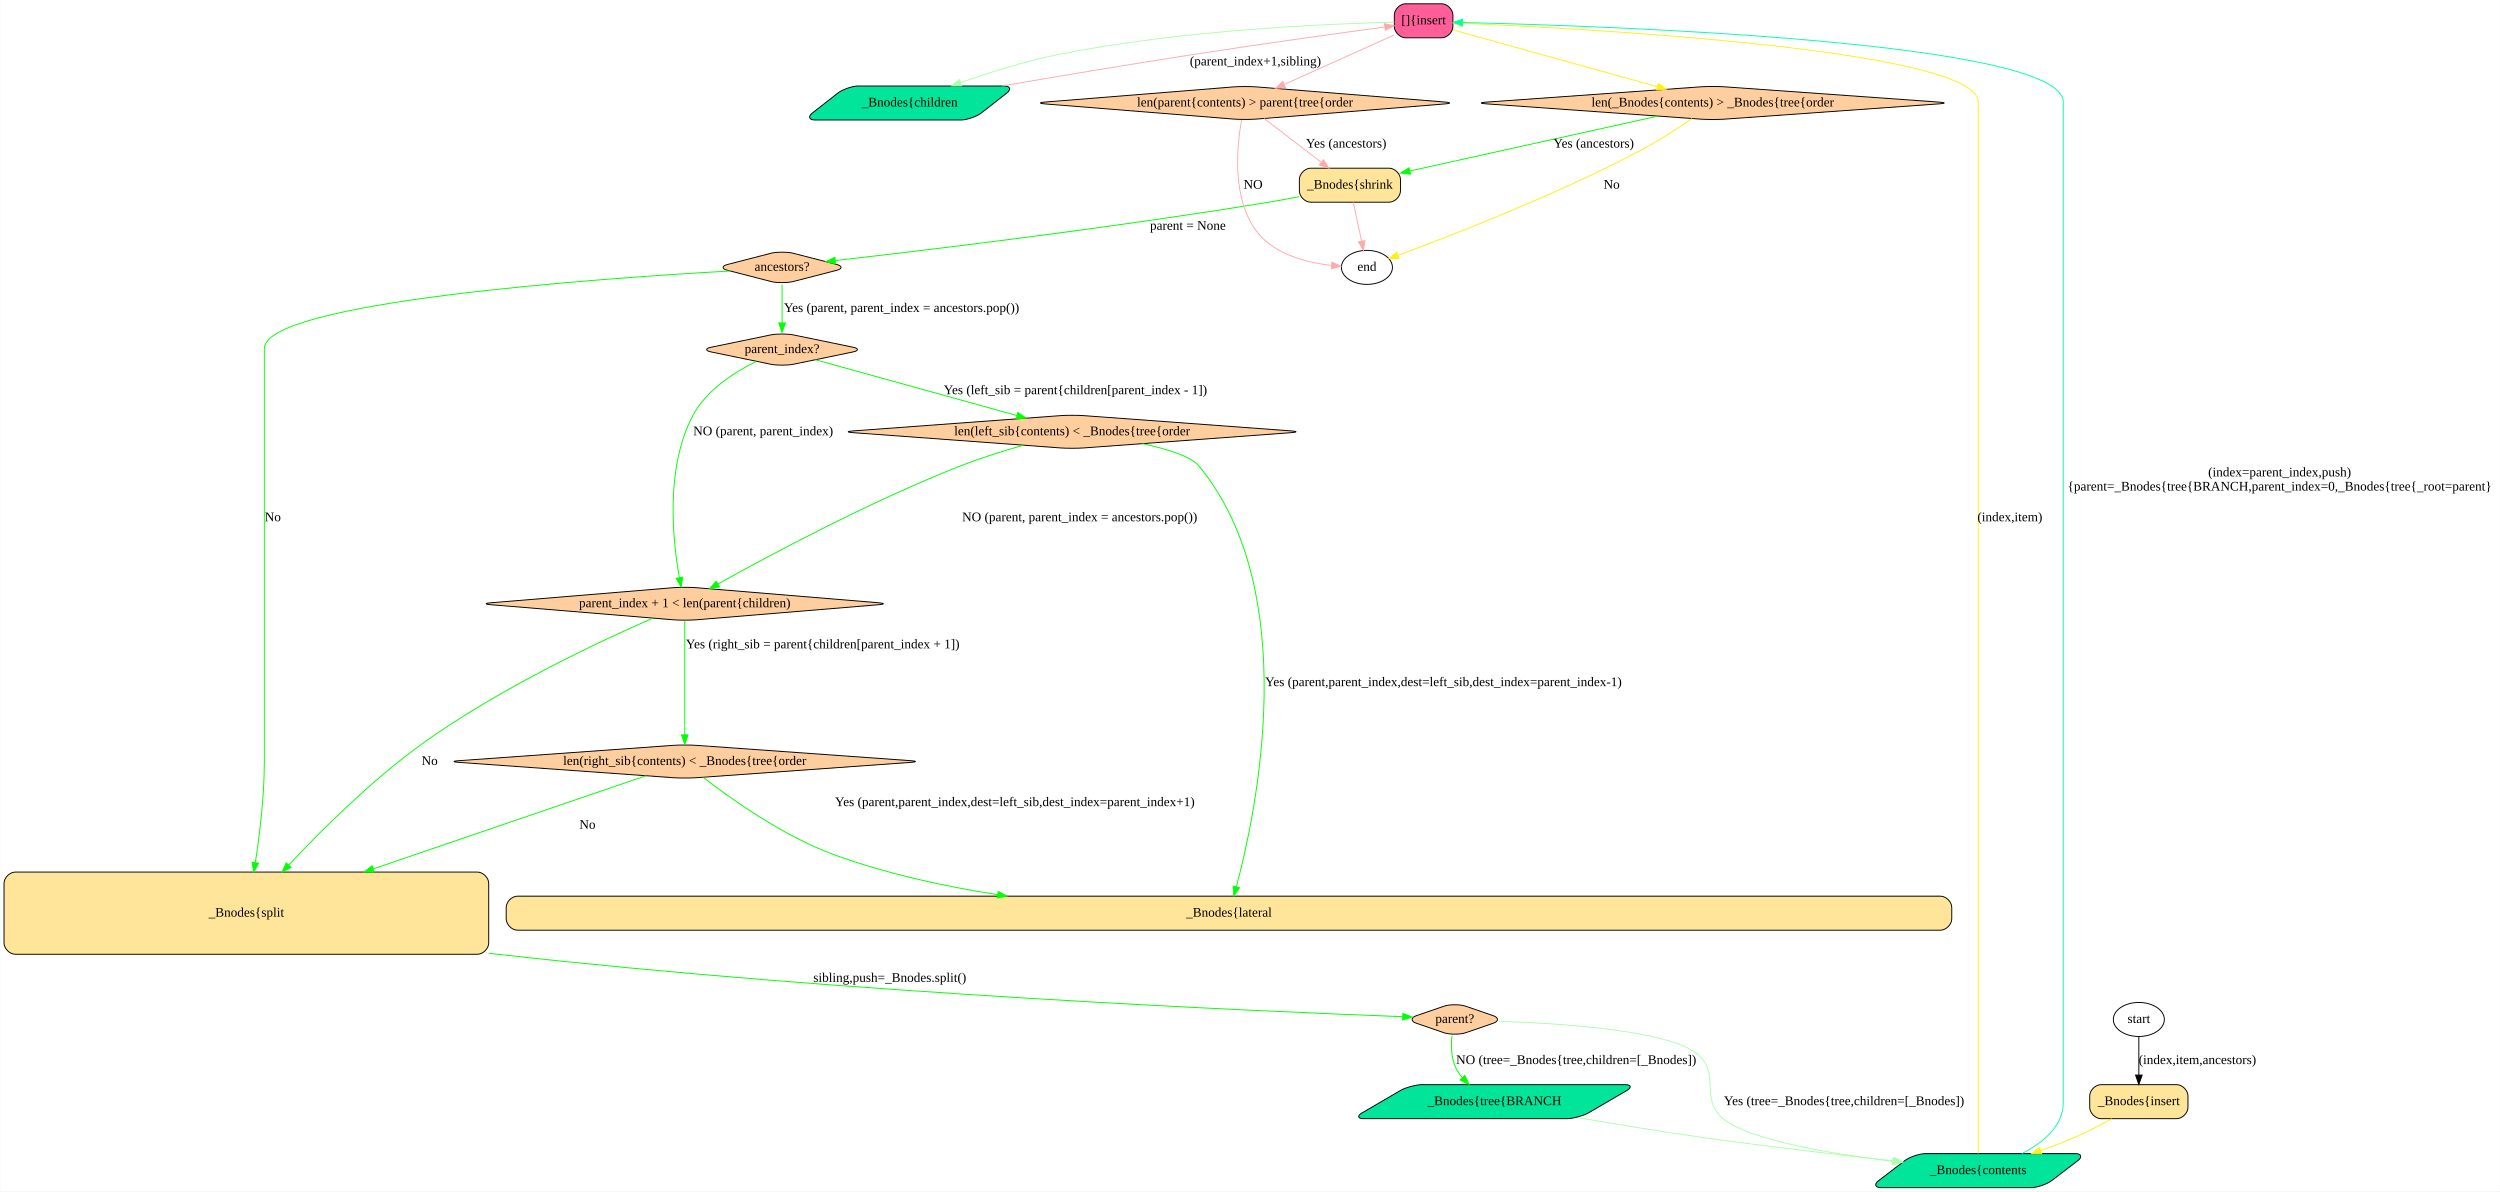
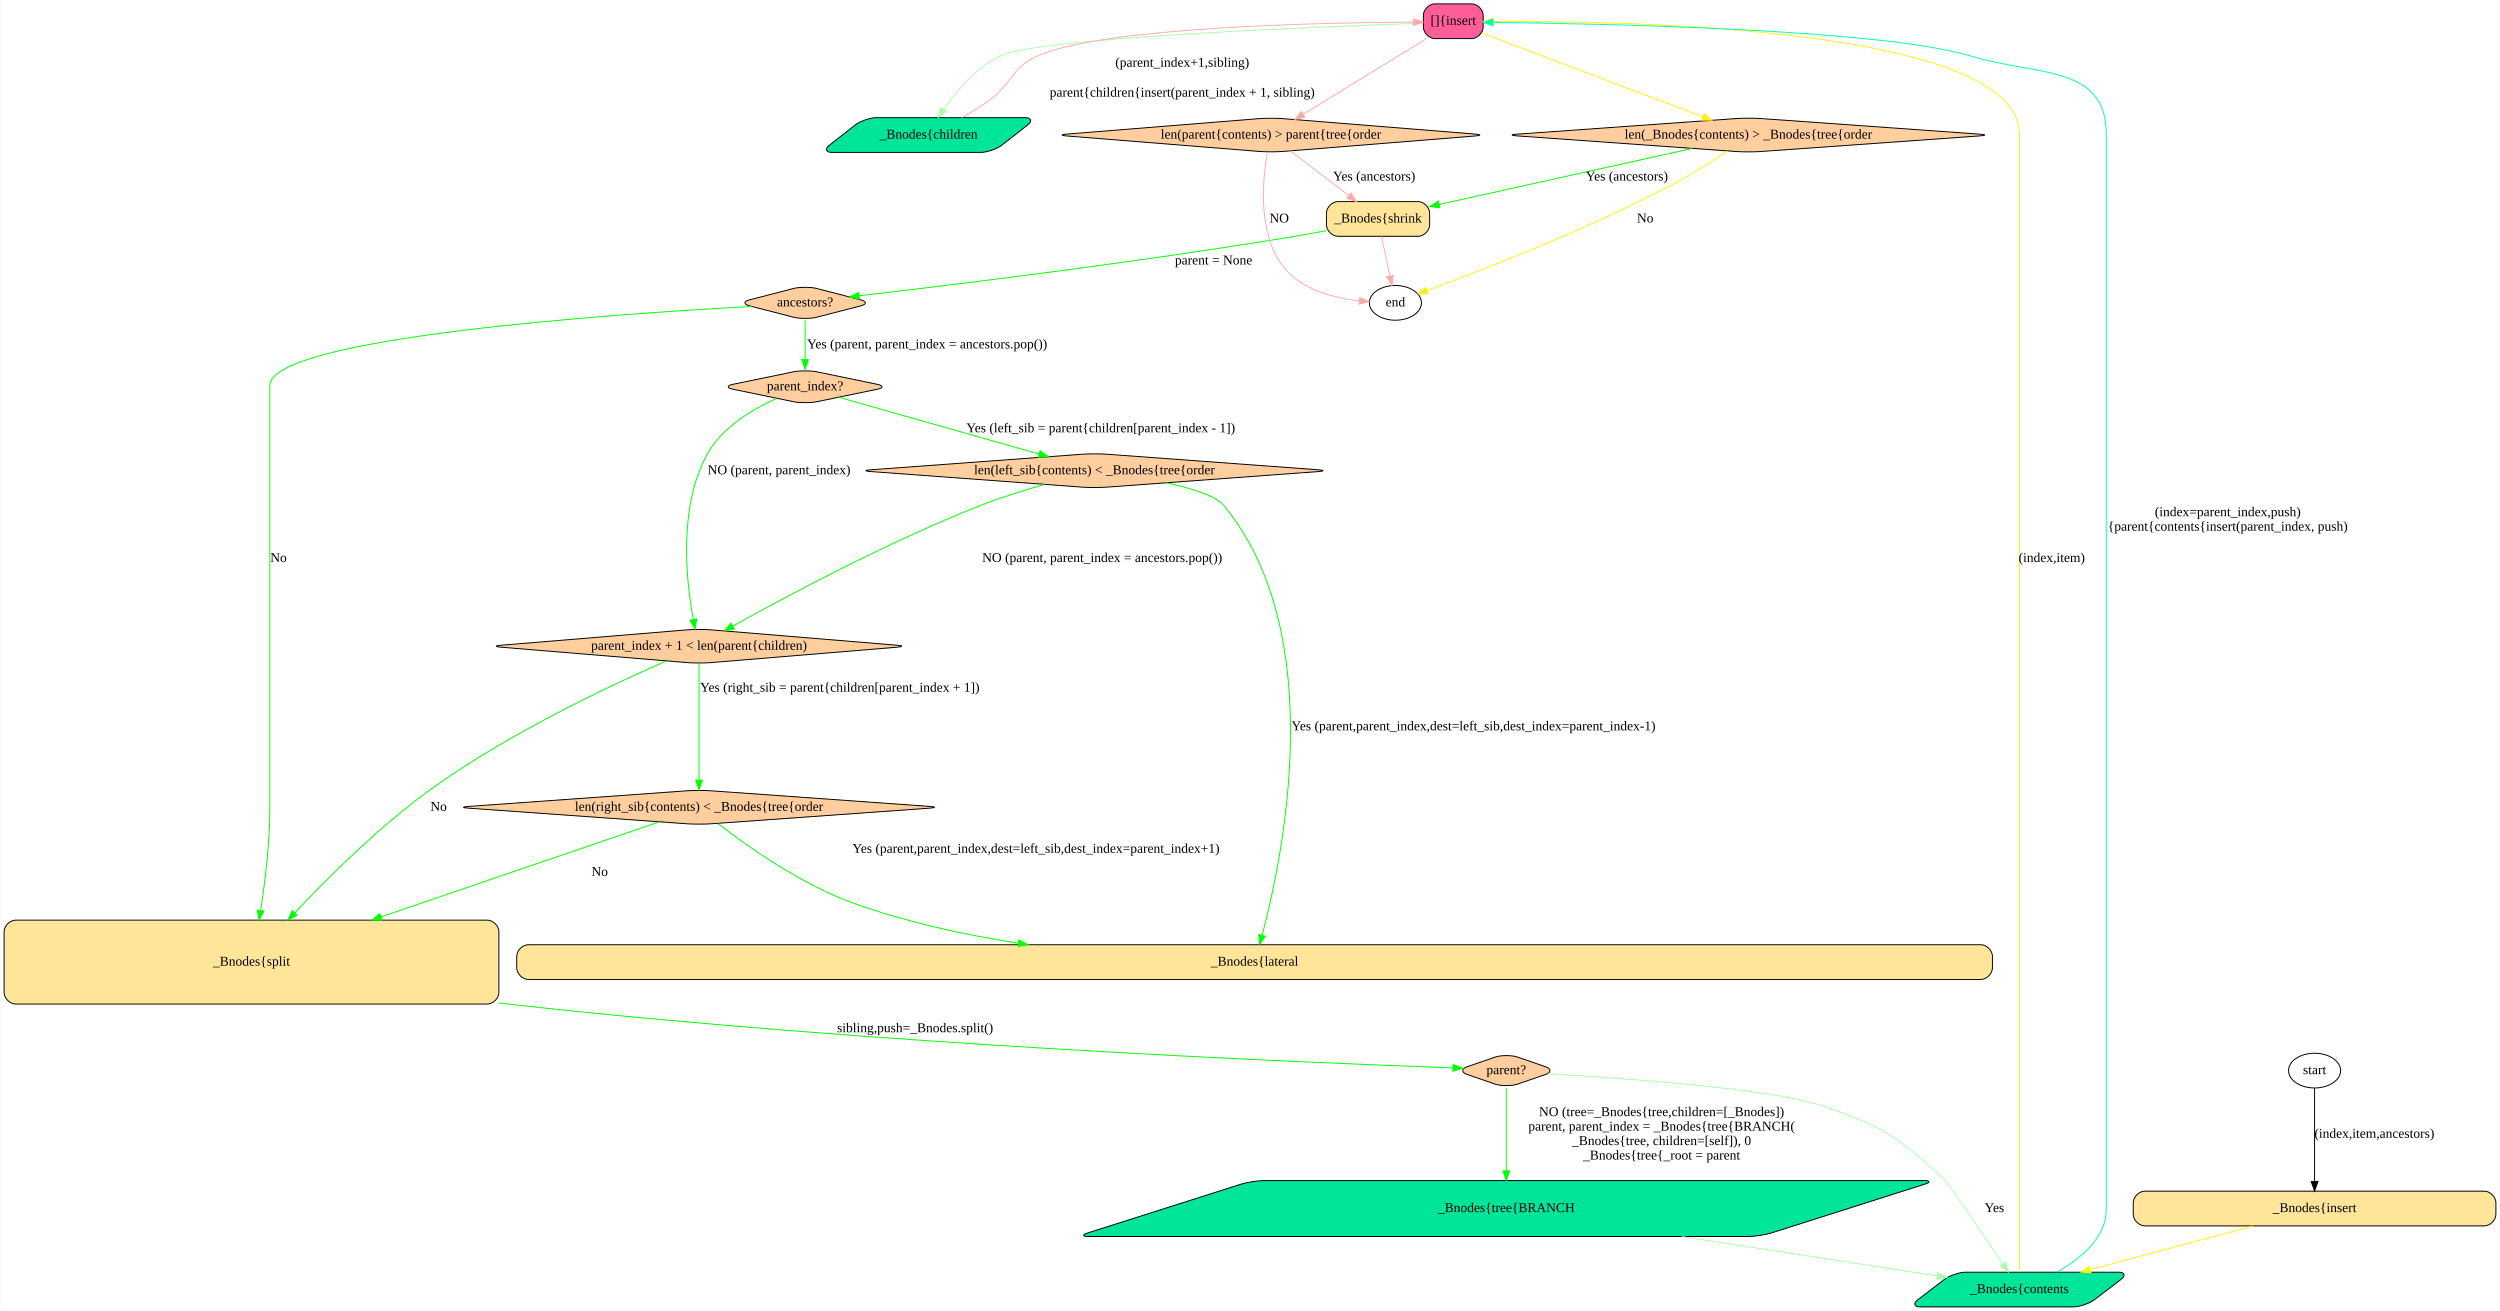
- <svg xmlns="http://www.w3.org/2000/svg" width="2646pt" height="1261pt" viewBox="0.00 0.00 2645.50 1261.00">
-   <g id="graph0" class="graph" transform="scale(1 1) rotate(0) translate(4 1257)">
-     <polygon fill="white" stroke="none" points="-4,4 -4,-1257 2641.5,-1257 2641.5,4 -4,4" />
+ <svg xmlns="http://www.w3.org/2000/svg" width="2592pt" height="1359pt" viewBox="0.00 0.00 2591.50 1359.00">
+   <g id="graph0" class="graph" transform="scale(1 1) rotate(0) translate(4 1355)">
+     <polygon fill="white" stroke="none" points="-4,4 -4,-1355 2587.5,-1355 2587.5,4 -4,4" />
    <g id="node1" class="node">
-       <path fill="#ff5e99" stroke="black" d="M1521.5,-1253C1521.5,-1253 1483.5,-1253 1483.5,-1253 1477.5,-1253 1471.5,-1247 1471.5,-1241 1471.5,-1241 1471.5,-1229 1471.5,-1229 1471.5,-1223 1477.5,-1217 1483.5,-1217 1483.5,-1217 1521.5,-1217 1521.5,-1217 1527.5,-1217 1533.5,-1223 1533.5,-1229 1533.5,-1229 1533.5,-1241 1533.5,-1241 1533.5,-1247 1527.5,-1253 1521.5,-1253" />
-       <text text-anchor="middle" x="1502.5" y="-1231.3" font-family="Times New Roman,serif" font-size="14.00">[]{insert</text>
+       <path fill="#ff5e99" stroke="black" d="M1521.5,-1351C1521.5,-1351 1483.5,-1351 1483.5,-1351 1477.5,-1351 1471.5,-1345 1471.5,-1339 1471.5,-1339 1471.5,-1327 1471.5,-1327 1471.5,-1321 1477.5,-1315 1483.5,-1315 1483.5,-1315 1521.5,-1315 1521.5,-1315 1527.5,-1315 1533.5,-1321 1533.5,-1327 1533.5,-1327 1533.5,-1339 1533.5,-1339 1533.5,-1345 1527.5,-1351 1521.5,-1351" />
+       <text text-anchor="middle" x="1502.5" y="-1329.3" font-family="Times New Roman,serif" font-size="14.00">[]{insert</text>
    </g>
    <g id="node4" class="node">
-       <path fill="#00e599" stroke="black" d="M1058.89,-1166C1058.89,-1166 904.1,-1166 904.1,-1166 898.1,-1166 887.376,-1162.3 882.651,-1158.6 882.651,-1158.6 855.556,-1137.4 855.556,-1137.4 850.831,-1133.7 852.106,-1130 858.106,-1130 858.106,-1130 1012.9,-1130 1012.9,-1130 1018.9,-1130 1029.62,-1133.7 1034.35,-1137.4 1034.35,-1137.4 1061.44,-1158.6 1061.44,-1158.6 1066.17,-1162.3 1064.89,-1166 1058.89,-1166" />
-       <text text-anchor="middle" x="958.5" y="-1144.3" font-family="Times New Roman,serif" font-size="14.00">_Bnodes{children</text>
+       <path fill="#00e599" stroke="black" d="M1058.89,-1233C1058.89,-1233 904.1,-1233 904.1,-1233 898.1,-1233 887.376,-1229.3 882.651,-1225.6 882.651,-1225.6 855.556,-1204.4 855.556,-1204.4 850.831,-1200.7 852.106,-1197 858.106,-1197 858.106,-1197 1012.9,-1197 1012.9,-1197 1018.9,-1197 1029.62,-1200.7 1034.35,-1204.4 1034.35,-1204.4 1061.44,-1225.6 1061.44,-1225.6 1066.17,-1229.3 1064.89,-1233 1058.89,-1233" />
+       <text text-anchor="middle" x="958.5" y="-1211.3" font-family="Times New Roman,serif" font-size="14.00">_Bnodes{children</text>
    </g>
    <g id="edge23" class="edge">
-       <path fill="none" stroke="#aaffaa" d="M1471.49,-1233.51C1405.26,-1231.96 1245.41,-1225.55 1114.5,-1199 1079.94,-1191.99 1042.27,-1180.04 1012.6,-1169.59" />
-       <polygon fill="#aaffaa" stroke="#aaffaa" points="1013.46,-1166.17 1002.86,-1166.1 1011.1,-1172.77 1013.46,-1166.17" />
+       <path fill="none" stroke="#aaffaa" d="M1471.19,-1331C1372.44,-1327.68 1071.78,-1316.09 1032.5,-1297 1007.65,-1284.92 987.21,-1260.53 974.154,-1241.66" />
+       <polygon fill="#aaffaa" stroke="#aaffaa" points="976.967,-1239.57 968.518,-1233.17 971.137,-1243.44 976.967,-1239.57" />
    </g>
    <g id="node9" class="node">
-       <path fill="#ffce9f" stroke="black" d="M1796.53,-1165.15C1796.53,-1165.15 1567.93,-1148.85 1567.93,-1148.85 1561.95,-1148.43 1561.95,-1147.57 1567.93,-1147.15 1567.93,-1147.15 1796.53,-1130.85 1796.53,-1130.85 1802.52,-1130.43 1814.48,-1130.43 1820.47,-1130.85 1820.47,-1130.85 2049.07,-1147.15 2049.07,-1147.15 2055.05,-1147.57 2055.05,-1148.43 2049.07,-1148.85 2049.07,-1148.85 1820.47,-1165.15 1820.47,-1165.15 1814.48,-1165.57 1802.52,-1165.57 1796.53,-1165.15" />
-       <text text-anchor="middle" x="1808.5" y="-1144.3" font-family="Times New Roman,serif" font-size="14.00">len(_Bnodes{contents) &gt; _Bnodes{tree{order</text>
+       <path fill="#ffce9f" stroke="black" d="M1796.53,-1232.15C1796.53,-1232.15 1567.93,-1215.85 1567.93,-1215.85 1561.95,-1215.43 1561.95,-1214.57 1567.93,-1214.15 1567.93,-1214.15 1796.53,-1197.85 1796.53,-1197.85 1802.52,-1197.43 1814.48,-1197.43 1820.47,-1197.85 1820.47,-1197.85 2049.07,-1214.15 2049.07,-1214.15 2055.05,-1214.57 2055.05,-1215.43 2049.07,-1215.85 2049.07,-1215.85 1820.47,-1232.15 1820.47,-1232.15 1814.48,-1232.57 1802.52,-1232.57 1796.53,-1232.15" />
+       <text text-anchor="middle" x="1808.5" y="-1211.3" font-family="Times New Roman,serif" font-size="14.00">len(_Bnodes{contents) &gt; _Bnodes{tree{order</text>
    </g>
    <g id="edge4" class="edge">
-       <path fill="none" stroke="#fff00f" d="M1533.52,-1225.38C1584.08,-1211.34 1685.04,-1183.29 1749.55,-1165.37" />
-       <polygon fill="#fff00f" stroke="#fff00f" points="1750.88,-1168.64 1759.58,-1162.59 1749.01,-1161.89 1750.88,-1168.64" />
+       <path fill="none" stroke="#fff00f" d="M1533.52,-1320.24C1587.29,-1299.86 1698.07,-1257.86 1761.38,-1233.86" />
+       <polygon fill="#fff00f" stroke="#fff00f" points="1762.63,-1237.13 1770.74,-1230.31 1760.15,-1230.58 1762.63,-1237.13" />
    </g>
    <g id="node16" class="node">
-       <path fill="#ffce9f" stroke="black" d="M1301.54,-1165.04C1301.54,-1165.04 1101.41,-1148.96 1101.41,-1148.96 1095.43,-1148.48 1095.43,-1147.52 1101.41,-1147.04 1101.41,-1147.04 1301.54,-1130.96 1301.54,-1130.96 1307.52,-1130.48 1319.48,-1130.48 1325.46,-1130.96 1325.46,-1130.96 1525.59,-1147.04 1525.59,-1147.04 1531.57,-1147.52 1531.57,-1148.48 1525.59,-1148.96 1525.59,-1148.96 1325.46,-1165.04 1325.46,-1165.04 1319.48,-1165.52 1307.52,-1165.52 1301.54,-1165.04" />
-       <text text-anchor="middle" x="1313.5" y="-1144.3" font-family="Times New Roman,serif" font-size="14.00">len(parent{contents) &gt; parent{tree{order</text>
+       <path fill="#ffce9f" stroke="black" d="M1301.54,-1232.04C1301.54,-1232.04 1101.41,-1215.96 1101.41,-1215.96 1095.43,-1215.48 1095.43,-1214.52 1101.41,-1214.04 1101.41,-1214.04 1301.54,-1197.96 1301.54,-1197.96 1307.52,-1197.48 1319.48,-1197.48 1325.46,-1197.96 1325.46,-1197.96 1525.59,-1214.04 1525.59,-1214.04 1531.57,-1214.52 1531.57,-1215.48 1525.59,-1215.96 1525.59,-1215.96 1325.46,-1232.04 1325.46,-1232.04 1319.48,-1232.52 1307.52,-1232.52 1301.54,-1232.04" />
+       <text text-anchor="middle" x="1313.5" y="-1211.3" font-family="Times New Roman,serif" font-size="14.00">len(parent{contents) &gt; parent{tree{order</text>
    </g>
    <g id="edge25" class="edge">
-       <path fill="none" stroke="#ffaaaa" d="M1471.29,-1219.96C1439.57,-1205.7 1390.24,-1183.51 1355.19,-1167.75" />
-       <polygon fill="#ffaaaa" stroke="#ffaaaa" points="1356.26,-1164.39 1345.71,-1163.48 1353.39,-1170.78 1356.26,-1164.39" />
+       <path fill="none" stroke="#ffaaaa" d="M1474.61,-1314.88C1440.63,-1294.03 1383.26,-1258.82 1346.94,-1236.52" />
+       <polygon fill="#ffaaaa" stroke="#ffaaaa" points="1348.54,-1233.4 1338.19,-1231.15 1344.88,-1239.37 1348.54,-1233.4" />
    </g>
    <g id="node2" class="node">
-       <path fill="#00e599" stroke="black" d="M1716.13,-109C1716.13,-109 1500.51,-109 1500.51,-109 1494.51,-109 1483.33,-105.974 1478.15,-102.948 1478.15,-102.948 1437.23,-79.052 1437.23,-79.052 1432.05,-76.026 1432.87,-73 1438.87,-73 1438.87,-73 1654.49,-73 1654.49,-73 1660.49,-73 1671.67,-76.026 1676.85,-79.052 1676.85,-79.052 1717.77,-102.948 1717.77,-102.948 1722.95,-105.974 1722.13,-109 1716.13,-109" />
-       <text text-anchor="middle" x="1577.5" y="-87.3" font-family="Times New Roman,serif" font-size="14.00">_Bnodes{tree{BRANCH</text>
+       <path fill="#00e599" stroke="black" d="M1991.11,-131C1991.11,-131 1306.25,-131 1306.25,-131 1300.25,-131 1288.53,-129.181 1282.81,-127.363 1282.81,-127.363 1123.33,-76.637 1123.33,-76.637 1117.61,-74.819 1117.89,-73 1123.89,-73 1123.89,-73 1808.75,-73 1808.75,-73 1814.75,-73 1826.47,-74.819 1832.19,-76.637 1832.19,-76.637 1991.67,-127.363 1991.67,-127.363 1997.39,-129.181 1997.11,-131 1991.11,-131" />
+       <text text-anchor="middle" x="1557.5" y="-98.3" font-family="Times New Roman,serif" font-size="14.00">_Bnodes{tree{BRANCH</text>
    </g>
    <g id="node3" class="node">
      <path fill="#00e599" stroke="black" d="M2192.61,-36C2192.61,-36 2033.49,-36 2033.49,-36 2027.49,-36 2016.73,-32.357 2011.96,-28.713 2011.96,-28.713 1983.92,-7.287 1983.92,-7.287 1979.16,-3.643 1980.39,-2.08506e-014 1986.39,-2.0385e-014 1986.39,-2.0385e-014 2145.51,-8.03669e-015 2145.51,-8.03669e-015 2151.51,-7.57106e-015 2162.27,-3.643 2167.04,-7.287 2167.04,-7.287 2195.08,-28.713 2195.08,-28.713 2199.84,-32.357 2198.61,-36 2192.61,-36" />
      <text text-anchor="middle" x="2089.5" y="-14.3" font-family="Times New Roman,serif" font-size="14.00">_Bnodes{contents</text>
    </g>
    <g id="edge20" class="edge">
-       <path fill="none" stroke="#aaffaa" d="M1667.94,-73.762C1706.02,-67.191 1750.85,-59.803 1791.5,-54 1861.33,-44.032 1940.67,-34.816 1999.92,-28.346" />
-       <polygon fill="#aaffaa" stroke="#aaffaa" points="2000.43,-31.811 2009.99,-27.251 1999.67,-24.852 2000.43,-31.811" />
+       <path fill="none" stroke="#aaffaa" d="M1739.47,-72.952C1829.09,-59.138 1932.9,-43.138 2004.06,-32.17" />
+       <polygon fill="#aaffaa" stroke="#aaffaa" points="2004.96,-35.572 2014.31,-30.589 2003.9,-28.653 2004.96,-35.572" />
    </g>
    <g id="edge3" class="edge">
-       <path fill="none" stroke="#fff00f" d="M2089.5,-36.216C2089.5,-50.595 2089.5,-71.634 2089.5,-90 2089.5,-1149 2089.5,-1149 2089.5,-1149 2089.5,-1204.2 1677.61,-1226.57 1543.88,-1232.37" />
-       <polygon fill="#fff00f" stroke="#fff00f" points="1543.49,-1228.89 1533.65,-1232.81 1543.78,-1235.88 1543.49,-1228.89" />
-       <text text-anchor="middle" x="2123" y="-705.3" font-family="Times New Roman,serif" font-size="14.00">(index,item)</text>
+       <path fill="none" stroke="#fff00f" d="M2089.5,-36.277C2089.5,-52.872 2089.5,-78.649 2089.5,-101 2089.5,-1216 2089.5,-1216 2089.5,-1216 2089.5,-1327.38 1677.61,-1333.56 1543.88,-1332.63" />
+       <polygon fill="#fff00f" stroke="#fff00f" points="1543.68,-1329.13 1533.65,-1332.54 1543.61,-1336.13 1543.68,-1329.13" />
+       <text text-anchor="middle" x="2123" y="-772.3" font-family="Times New Roman,serif" font-size="14.00">(index,item)</text>
    </g>
    <g id="edge22" class="edge">
-       <path fill="none" stroke="#00ffaa" d="M2135.82,-36.069C2157.87,-47.472 2179.5,-65.023 2179.5,-90 2179.5,-1149 2179.5,-1149 2179.5,-1149 2179.5,-1213.36 1691.66,-1229.7 1544.21,-1233.17" />
-       <polygon fill="#00ffaa" stroke="#00ffaa" points="1543.71,-1229.68 1533.8,-1233.41 1543.87,-1236.68 1543.71,-1229.68" />
-       <text text-anchor="middle" x="2408.5" y="-752.8" font-family="Times New Roman,serif" font-size="14.00">(index=parent_index,push) </text>
-       <text text-anchor="middle" x="2408.5" y="-737.8" font-family="Times New Roman,serif" font-size="14.00"> {parent=_Bnodes{tree{BRANCH,parent_index=0,_Bnodes{tree{_root=parent} </text>
+       <path fill="none" stroke="#00ffaa" d="M2128.19,-36.023C2152.58,-49.657 2179.5,-71.407 2179.5,-101 2179.5,-1216 2179.5,-1216 2179.5,-1216 2179.5,-1288.27 2107.68,-1276.1 2038.5,-1297 1946.17,-1324.89 1653.07,-1330.56 1543.96,-1331.71" />
+       <polygon fill="#00ffaa" stroke="#00ffaa" points="1543.65,-1328.21 1533.68,-1331.81 1543.72,-1335.21 1543.65,-1328.21" />
+       <text text-anchor="middle" x="2305.5" y="-819.8" font-family="Times New Roman,serif" font-size="14.00">(index=parent_index,push) </text>
+       <text text-anchor="middle" x="2305.5" y="-804.8" font-family="Times New Roman,serif" font-size="14.00"> {parent{contents{insert(parent_index, push)</text>
    </g>
    <g id="edge24" class="edge">
-       <path fill="none" stroke="#ffaaaa" d="M1056.38,-1166.05C1114.48,-1176.02 1189.63,-1188.63 1256.5,-1199 1328.38,-1210.14 1412.3,-1221.79 1461.21,-1228.45" />
-       <polygon fill="#ffaaaa" stroke="#ffaaaa" points="1461.02,-1231.95 1471.4,-1229.83 1461.96,-1225.01 1461.02,-1231.95" />
-       <text text-anchor="middle" x="1324.5" y="-1187.8" font-family="Times New Roman,serif" font-size="14.00">(parent_index+1,sibling)</text>
+       <path fill="none" stroke="#ffaaaa" d="M992.752,-1233.11C1002.34,-1238.4 1012.57,-1244.55 1021.5,-1251 1045.98,-1268.68 1043.84,-1284.9 1071.5,-1297 1140.62,-1327.24 1366.91,-1331.57 1460.94,-1332.04" />
+       <polygon fill="#ffaaaa" stroke="#ffaaaa" points="1461.2,-1335.54 1471.21,-1332.07 1461.22,-1328.54 1461.2,-1335.54" />
+       <text text-anchor="middle" x="1221.5" y="-1285.8" font-family="Times New Roman,serif" font-size="14.00">(parent_index+1,sibling)</text>
+       <text text-anchor="middle" x="1221.5" y="-1254.8" font-family="Times New Roman,serif" font-size="14.00">        parent{children{insert(parent_index + 1, sibling)</text>
    </g>
    <g id="node5" class="node">
-       <path fill="#ffe599" stroke="black" d="M501,-334C501,-334 12,-334 12,-334 6,-334 0,-328 0,-322 0,-322 0,-259 0,-259 0,-253 6,-247 12,-247 12,-247 501,-247 501,-247 507,-247 513,-253 513,-259 513,-259 513,-322 513,-322 513,-328 507,-334 501,-334" />
-       <text text-anchor="middle" x="256.5" y="-286.8" font-family="Times New Roman,serif" font-size="14.00">_Bnodes{split</text>
+       <path fill="#ffe599" stroke="black" d="M501,-401C501,-401 12,-401 12,-401 6,-401 0,-395 0,-389 0,-389 0,-326 0,-326 0,-320 6,-314 12,-314 12,-314 501,-314 501,-314 507,-314 513,-320 513,-326 513,-326 513,-389 513,-389 513,-395 507,-401 501,-401" />
+       <text text-anchor="middle" x="256.5" y="-353.8" font-family="Times New Roman,serif" font-size="14.00">_Bnodes{split</text>
    </g>
    <g id="node12" class="node">
-       <path fill="#ffce9f" stroke="black" d="M1524.15,-192.094C1524.15,-192.094 1494.56,-181.906 1494.56,-181.906 1488.89,-179.953 1488.89,-176.047 1494.56,-174.094 1494.56,-174.094 1524.15,-163.906 1524.15,-163.906 1529.83,-161.953 1541.17,-161.953 1546.85,-163.906 1546.85,-163.906 1576.44,-174.094 1576.44,-174.094 1582.11,-176.047 1582.11,-179.953 1576.44,-181.906 1576.44,-181.906 1546.85,-192.094 1546.85,-192.094 1541.17,-194.047 1529.83,-194.047 1524.15,-192.094" />
-       <text text-anchor="middle" x="1535.5" y="-174.3" font-family="Times New Roman,serif" font-size="14.00">parent?</text>
+       <path fill="#ffce9f" stroke="black" d="M1546.15,-259.094C1546.15,-259.094 1516.56,-248.906 1516.56,-248.906 1510.89,-246.953 1510.89,-243.047 1516.56,-241.094 1516.56,-241.094 1546.15,-230.906 1546.15,-230.906 1551.83,-228.953 1563.17,-228.953 1568.85,-230.906 1568.85,-230.906 1598.44,-241.094 1598.44,-241.094 1604.11,-243.047 1604.11,-246.953 1598.44,-248.906 1598.44,-248.906 1568.85,-259.094 1568.85,-259.094 1563.17,-261.047 1551.83,-261.047 1546.15,-259.094" />
+       <text text-anchor="middle" x="1557.5" y="-241.3" font-family="Times New Roman,serif" font-size="14.00">parent?</text>
    </g>
    <g id="edge18" class="edge">
-       <path fill="none" stroke="#00ff00" d="M513.035,-248.097C516.207,-247.721 519.363,-247.355 522.5,-247 886.752,-205.763 1327.73,-186.649 1480.37,-180.928" />
-       <polygon fill="#00ff00" stroke="#00ff00" points="1480.57,-184.423 1490.44,-180.555 1480.31,-177.428 1480.57,-184.423" />
-       <text text-anchor="middle" x="937.5" y="-217.8" font-family="Times New Roman,serif" font-size="14.00">sibling,push=_Bnodes.split()</text>
+       <path fill="none" stroke="#00ff00" d="M513.034,-315.091C516.207,-314.717 519.363,-314.353 522.5,-314 895.313,-272.062 1346.8,-253.347 1502,-247.832" />
+       <polygon fill="#00ff00" stroke="#00ff00" points="1502.35,-251.322 1512.22,-247.473 1502.11,-244.327 1502.35,-251.322" />
+       <text text-anchor="middle" x="944.5" y="-284.8" font-family="Times New Roman,serif" font-size="14.00">sibling,push=_Bnodes.split()</text>
    </g>
    <g id="node6" class="node">
-       <path fill="#ffe599" stroke="black" d="M2299.5,-109C2299.5,-109 2219.5,-109 2219.5,-109 2213.5,-109 2207.5,-103 2207.5,-97 2207.5,-97 2207.5,-85 2207.5,-85 2207.5,-79 2213.5,-73 2219.5,-73 2219.5,-73 2299.5,-73 2299.5,-73 2305.5,-73 2311.5,-79 2311.5,-85 2311.5,-85 2311.5,-97 2311.5,-97 2311.5,-103 2305.5,-109 2299.5,-109" />
-       <text text-anchor="middle" x="2259.5" y="-87.3" font-family="Times New Roman,serif" font-size="14.00">_Bnodes{insert</text>
+       <path fill="#ffe599" stroke="black" d="M2571.5,-120C2571.5,-120 2219.5,-120 2219.5,-120 2213.5,-120 2207.5,-114 2207.5,-108 2207.5,-108 2207.5,-96 2207.5,-96 2207.5,-90 2213.5,-84 2219.5,-84 2219.5,-84 2571.5,-84 2571.5,-84 2577.5,-84 2583.5,-90 2583.5,-96 2583.5,-96 2583.5,-108 2583.5,-108 2583.5,-114 2577.5,-120 2571.5,-120" />
+       <text text-anchor="middle" x="2395.5" y="-98.3" font-family="Times New Roman,serif" font-size="14.00">_Bnodes{insert</text>
    </g>
    <g id="edge2" class="edge">
-       <path fill="none" stroke="#fff00f" d="M2230.81,-72.928C2219.42,-66.53 2206.06,-59.488 2193.5,-54 2181.47,-48.742 2168.37,-43.778 2155.66,-39.331" />
-       <polygon fill="#fff00f" stroke="#fff00f" points="2156.64,-35.965 2146.04,-36.034 2154.37,-42.587 2156.64,-35.965" />
+       <path fill="none" stroke="#fff00f" d="M2331.72,-83.91C2282.52,-70.725 2214.4,-52.47 2162.93,-38.677" />
+       <polygon fill="#fff00f" stroke="#fff00f" points="2163.76,-35.276 2153.19,-36.068 2161.95,-42.037 2163.76,-35.276" />
    </g>
    <g id="node7" class="node">
-       <path fill="#ffe599" stroke="black" d="M1466,-1079C1466,-1079 1383,-1079 1383,-1079 1377,-1079 1371,-1073 1371,-1067 1371,-1067 1371,-1055 1371,-1055 1371,-1049 1377,-1043 1383,-1043 1383,-1043 1466,-1043 1466,-1043 1472,-1043 1478,-1049 1478,-1055 1478,-1055 1478,-1067 1478,-1067 1478,-1073 1472,-1079 1466,-1079" />
-       <text text-anchor="middle" x="1424.5" y="-1057.3" font-family="Times New Roman,serif" font-size="14.00">_Bnodes{shrink</text>
+       <path fill="#ffe599" stroke="black" d="M1466,-1146C1466,-1146 1383,-1146 1383,-1146 1377,-1146 1371,-1140 1371,-1134 1371,-1134 1371,-1122 1371,-1122 1371,-1116 1377,-1110 1383,-1110 1383,-1110 1466,-1110 1466,-1110 1472,-1110 1478,-1116 1478,-1122 1478,-1122 1478,-1134 1478,-1134 1478,-1140 1472,-1146 1466,-1146" />
+       <text text-anchor="middle" x="1424.5" y="-1124.3" font-family="Times New Roman,serif" font-size="14.00">_Bnodes{shrink</text>
    </g>
    <g id="node10" class="node">
-       <path fill="#ffce9f" stroke="black" d="M811.881,-989C811.881,-989 765.407,-977 765.407,-977 759.597,-975.5 759.597,-972.5 765.407,-971 765.407,-971 811.881,-959 811.881,-959 817.691,-957.5 829.309,-957.5 835.119,-959 835.119,-959 881.593,-971 881.593,-971 887.403,-972.5 887.403,-975.5 881.593,-977 881.593,-977 835.119,-989 835.119,-989 829.309,-990.5 817.691,-990.5 811.881,-989" />
-       <text text-anchor="middle" x="823.5" y="-970.3" font-family="Times New Roman,serif" font-size="14.00">ancestors?</text>
+       <path fill="#ffce9f" stroke="black" d="M818.881,-1056C818.881,-1056 772.407,-1044 772.407,-1044 766.597,-1042.5 766.597,-1039.5 772.407,-1038 772.407,-1038 818.881,-1026 818.881,-1026 824.691,-1024.5 836.309,-1024.5 842.119,-1026 842.119,-1026 888.593,-1038 888.593,-1038 894.403,-1039.5 894.403,-1042.5 888.593,-1044 888.593,-1044 842.119,-1056 842.119,-1056 836.309,-1057.5 824.691,-1057.5 818.881,-1056" />
+       <text text-anchor="middle" x="830.5" y="-1037.3" font-family="Times New Roman,serif" font-size="14.00">ancestors?</text>
    </g>
    <g id="edge7" class="edge">
-       <path fill="none" stroke="#00ff00" d="M1370.92,-1048.86C1360.21,-1046.79 1349.01,-1044.73 1338.5,-1043 1172.36,-1015.64 974.642,-992.02 879.766,-981.237" />
-       <polygon fill="#00ff00" stroke="#00ff00" points="880.141,-977.757 869.811,-980.11 879.353,-984.713 880.141,-977.757" />
-       <text text-anchor="middle" x="1253" y="-1013.8" font-family="Times New Roman,serif" font-size="14.00">parent = None</text>
+       <path fill="none" stroke="#00ff00" d="M1370.92,-1115.87C1360.2,-1113.8 1349.01,-1111.74 1338.5,-1110 1174.98,-1082.92 980.478,-1059.25 886.646,-1048.36" />
+       <polygon fill="#00ff00" stroke="#00ff00" points="886.86,-1044.86 876.525,-1047.19 886.056,-1051.82 886.86,-1044.86" />
+       <text text-anchor="middle" x="1254" y="-1080.8" font-family="Times New Roman,serif" font-size="14.00">parent = None</text>
    </g>
    <g id="node18" class="node">
-       <ellipse fill="none" stroke="black" cx="1442.5" cy="-974" rx="27" ry="18" />
-       <text text-anchor="middle" x="1442.5" y="-970.3" font-family="Times New Roman,serif" font-size="14.00">end</text>
+       <ellipse fill="none" stroke="black" cx="1442.5" cy="-1041" rx="27" ry="18" />
+       <text text-anchor="middle" x="1442.5" y="-1037.3" font-family="Times New Roman,serif" font-size="14.00">end</text>
    </g>
    <g id="edge27" class="edge">
-       <path fill="none" stroke="#ffaaaa" d="M1428.14,-1042.8C1430.62,-1031.09 1433.96,-1015.34 1436.79,-1001.97" />
-       <polygon fill="#ffaaaa" stroke="#ffaaaa" points="1440.28,-1002.39 1438.92,-991.885 1433.43,-1000.94 1440.28,-1002.39" />
+       <path fill="none" stroke="#ffaaaa" d="M1428.14,-1109.8C1430.62,-1098.09 1433.96,-1082.34 1436.79,-1068.97" />
+       <polygon fill="#ffaaaa" stroke="#ffaaaa" points="1440.28,-1069.39 1438.92,-1058.89 1433.43,-1067.94 1440.28,-1069.39" />
    </g>
    <g id="node8" class="node">
-       <path fill="#ffe599" stroke="black" d="M2049.5,-308.5C2049.5,-308.5 543.5,-308.5 543.5,-308.5 537.5,-308.5 531.5,-302.5 531.5,-296.5 531.5,-296.5 531.5,-284.5 531.5,-284.5 531.5,-278.5 537.5,-272.5 543.5,-272.5 543.5,-272.5 2049.5,-272.5 2049.5,-272.5 2055.5,-272.5 2061.5,-278.5 2061.5,-284.5 2061.5,-284.5 2061.5,-296.5 2061.5,-296.5 2061.5,-302.5 2055.5,-308.5 2049.5,-308.5" />
-       <text text-anchor="middle" x="1296.5" y="-286.8" font-family="Times New Roman,serif" font-size="14.00">_Bnodes{lateral</text>
+       <path fill="#ffe599" stroke="black" d="M2049.5,-375.5C2049.5,-375.5 543.5,-375.5 543.5,-375.5 537.5,-375.5 531.5,-369.5 531.5,-363.5 531.5,-363.5 531.5,-351.5 531.5,-351.5 531.5,-345.5 537.5,-339.5 543.5,-339.5 543.5,-339.5 2049.5,-339.5 2049.5,-339.5 2055.5,-339.5 2061.5,-345.5 2061.5,-351.5 2061.5,-351.5 2061.5,-363.5 2061.5,-363.5 2061.5,-369.5 2055.5,-375.5 2049.5,-375.5" />
+       <text text-anchor="middle" x="1296.5" y="-353.8" font-family="Times New Roman,serif" font-size="14.00">_Bnodes{lateral</text>
    </g>
    <g id="edge6" class="edge">
-       <path fill="none" stroke="#00ff00" d="M1750.18,-1134.09C1679.54,-1118.45 1560.99,-1092.21 1488.07,-1076.07" />
-       <polygon fill="#00ff00" stroke="#00ff00" points="1488.61,-1072.61 1478.09,-1073.86 1487.1,-1079.44 1488.61,-1072.61" />
-       <text text-anchor="middle" x="1682.5" y="-1100.8" font-family="Times New Roman,serif" font-size="14.00">Yes (ancestors)</text>
+       <path fill="none" stroke="#00ff00" d="M1750.18,-1201.09C1679.54,-1185.45 1560.99,-1159.21 1488.07,-1143.07" />
+       <polygon fill="#00ff00" stroke="#00ff00" points="1488.61,-1139.61 1478.09,-1140.86 1487.1,-1146.44 1488.61,-1139.61" />
+       <text text-anchor="middle" x="1682.5" y="-1167.8" font-family="Times New Roman,serif" font-size="14.00">Yes (ancestors)</text>
    </g>
    <g id="edge5" class="edge">
-       <path fill="none" stroke="#fff00f" d="M1786.58,-1131.52C1771.27,-1121.08 1750.13,-1107.36 1730.5,-1097 1641.2,-1049.9 1529.7,-1006.86 1475.35,-986.831" />
-       <polygon fill="#fff00f" stroke="#fff00f" points="1476.48,-983.517 1465.88,-983.363 1474.07,-990.09 1476.48,-983.517" />
-       <text text-anchor="middle" x="1701.5" y="-1057.3" font-family="Times New Roman,serif" font-size="14.00">No</text>
+       <path fill="none" stroke="#fff00f" d="M1786.58,-1198.52C1771.27,-1188.08 1750.13,-1174.36 1730.5,-1164 1641.2,-1116.9 1529.7,-1073.86 1475.35,-1053.83" />
+       <polygon fill="#fff00f" stroke="#fff00f" points="1476.48,-1050.52 1465.88,-1050.36 1474.07,-1057.09 1476.48,-1050.52" />
+       <text text-anchor="middle" x="1701.5" y="-1124.3" font-family="Times New Roman,serif" font-size="14.00">No</text>
    </g>
    <g id="edge9" class="edge">
-       <path fill="none" stroke="#00ff00" d="M768.447,-970.185C629.481,-962.347 275.5,-937.522 275.5,-888 275.5,-888 275.5,-888 275.5,-450 275.5,-414.518 270.748,-374.884 265.997,-344.125" />
-       <polygon fill="#00ff00" stroke="#00ff00" points="269.422,-343.377 264.393,-334.052 262.509,-344.478 269.422,-343.377" />
-       <text text-anchor="middle" x="284.5" y="-705.3" font-family="Times New Roman,serif" font-size="14.00">No</text>
+       <path fill="none" stroke="#00ff00" d="M775,-1037.27C634.439,-1029.62 275.5,-1005.17 275.5,-955 275.5,-955 275.5,-955 275.5,-517 275.5,-481.518 270.748,-441.884 265.997,-411.125" />
+       <polygon fill="#00ff00" stroke="#00ff00" points="269.422,-410.377 264.393,-401.052 262.509,-411.478 269.422,-410.377" />
+       <text text-anchor="middle" x="284.5" y="-772.3" font-family="Times New Roman,serif" font-size="14.00">No</text>
    </g>
    <g id="node11" class="node">
-       <path fill="#ffce9f" stroke="black" d="M811.748,-902.572C811.748,-902.572 748.112,-889.428 748.112,-889.428 742.236,-888.214 742.236,-885.786 748.112,-884.572 748.112,-884.572 811.748,-871.428 811.748,-871.428 817.624,-870.214 829.376,-870.214 835.252,-871.428 835.252,-871.428 898.888,-884.572 898.888,-884.572 904.764,-885.786 904.764,-888.214 898.888,-889.428 898.888,-889.428 835.252,-902.572 835.252,-902.572 829.376,-903.786 817.624,-903.786 811.748,-902.572" />
-       <text text-anchor="middle" x="823.5" y="-883.3" font-family="Times New Roman,serif" font-size="14.00">parent_index?</text>
+       <path fill="#ffce9f" stroke="black" d="M818.748,-969.572C818.748,-969.572 755.112,-956.428 755.112,-956.428 749.236,-955.214 749.236,-952.786 755.112,-951.572 755.112,-951.572 818.748,-938.428 818.748,-938.428 824.624,-937.214 836.376,-937.214 842.252,-938.428 842.252,-938.428 905.888,-951.572 905.888,-951.572 911.764,-952.786 911.764,-955.214 905.888,-956.428 905.888,-956.428 842.252,-969.572 842.252,-969.572 836.376,-970.786 824.624,-970.786 818.748,-969.572" />
+       <text text-anchor="middle" x="830.5" y="-950.3" font-family="Times New Roman,serif" font-size="14.00">parent_index?</text>
    </g>
    <g id="edge8" class="edge">
-       <path fill="none" stroke="#00ff00" d="M823.5,-955.799C823.5,-944.163 823.5,-928.548 823.5,-915.237" />
-       <polygon fill="#00ff00" stroke="#00ff00" points="827,-915.175 823.5,-905.175 820,-915.175 827,-915.175" />
-       <text text-anchor="middle" x="950" y="-926.8" font-family="Times New Roman,serif" font-size="14.00">Yes (parent, parent_index = ancestors.pop())</text>
+       <path fill="none" stroke="#00ff00" d="M830.5,-1022.8C830.5,-1011.16 830.5,-995.548 830.5,-982.237" />
+       <polygon fill="#00ff00" stroke="#00ff00" points="834,-982.175 830.5,-972.175 827,-982.175 834,-982.175" />
+       <text text-anchor="middle" x="957" y="-993.8" font-family="Times New Roman,serif" font-size="14.00">Yes (parent, parent_index = ancestors.pop())</text>
    </g>
    <g id="node13" class="node">
-       <path fill="#ffce9f" stroke="black" d="M1118.53,-817.119C1118.53,-817.119 897.976,-800.881 897.976,-800.881 891.992,-800.441 891.992,-799.559 897.976,-799.119 897.976,-799.119 1118.53,-782.881 1118.53,-782.881 1124.52,-782.441 1136.48,-782.441 1142.47,-782.881 1142.47,-782.881 1363.02,-799.119 1363.02,-799.119 1369.01,-799.559 1369.01,-800.441 1363.02,-800.881 1363.02,-800.881 1142.47,-817.119 1142.47,-817.119 1136.48,-817.559 1124.52,-817.559 1118.53,-817.119" />
-       <text text-anchor="middle" x="1130.5" y="-796.3" font-family="Times New Roman,serif" font-size="14.00">len(left_sib{contents) &lt; _Bnodes{tree{order</text>
+       <path fill="#ffce9f" stroke="black" d="M1118.53,-884.119C1118.53,-884.119 897.976,-867.881 897.976,-867.881 891.992,-867.441 891.992,-866.559 897.976,-866.119 897.976,-866.119 1118.53,-849.881 1118.53,-849.881 1124.52,-849.441 1136.48,-849.441 1142.47,-849.881 1142.47,-849.881 1363.02,-866.119 1363.02,-866.119 1369.01,-866.559 1369.01,-867.441 1363.02,-867.881 1363.02,-867.881 1142.47,-884.119 1142.47,-884.119 1136.48,-884.559 1124.52,-884.559 1118.53,-884.119" />
+       <text text-anchor="middle" x="1130.5" y="-863.3" font-family="Times New Roman,serif" font-size="14.00">len(left_sib{contents) &lt; _Bnodes{tree{order</text>
    </g>
    <g id="edge12" class="edge">
-       <path fill="none" stroke="#00ff00" d="M858.717,-876.249C910.818,-861.824 1009.05,-834.627 1072.05,-817.183" />
-       <polygon fill="#00ff00" stroke="#00ff00" points="1073.14,-820.512 1081.85,-814.471 1071.28,-813.766 1073.14,-820.512" />
-       <text text-anchor="middle" x="1134" y="-839.8" font-family="Times New Roman,serif" font-size="14.00">Yes (left_sib = parent{children[parent_index - 1])</text>
+       <path fill="none" stroke="#00ff00" d="M865.207,-943.166C916.051,-928.761 1011.4,-901.746 1072.86,-884.33" />
+       <polygon fill="#00ff00" stroke="#00ff00" points="1074.13,-887.608 1082.8,-881.515 1072.23,-880.873 1074.13,-887.608" />
+       <text text-anchor="middle" x="1137" y="-906.8" font-family="Times New Roman,serif" font-size="14.00">Yes (left_sib = parent{children[parent_index - 1])</text>
    </g>
    <g id="node15" class="node">
-       <path fill="#ffce9f" stroke="black" d="M708.541,-635.011C708.541,-635.011 514.779,-618.989 514.779,-618.989 508.799,-618.494 508.799,-617.506 514.779,-617.011 514.779,-617.011 708.541,-600.989 708.541,-600.989 714.52,-600.494 726.48,-600.494 732.459,-600.989 732.459,-600.989 926.221,-617.011 926.221,-617.011 932.201,-617.506 932.201,-618.494 926.221,-618.989 926.221,-618.989 732.459,-635.011 732.459,-635.011 726.48,-635.506 714.52,-635.506 708.541,-635.011" />
-       <text text-anchor="middle" x="720.5" y="-614.3" font-family="Times New Roman,serif" font-size="14.00">parent_index + 1 &lt; len(parent{children)</text>
+       <path fill="#ffce9f" stroke="black" d="M708.541,-702.011C708.541,-702.011 514.779,-685.989 514.779,-685.989 508.799,-685.494 508.799,-684.506 514.779,-684.011 514.779,-684.011 708.541,-667.989 708.541,-667.989 714.52,-667.494 726.48,-667.494 732.459,-667.989 732.459,-667.989 926.221,-684.011 926.221,-684.011 932.201,-684.506 932.201,-685.494 926.221,-685.989 926.221,-685.989 732.459,-702.011 732.459,-702.011 726.48,-702.506 714.52,-702.506 708.541,-702.011" />
+       <text text-anchor="middle" x="720.5" y="-681.3" font-family="Times New Roman,serif" font-size="14.00">parent_index + 1 &lt; len(parent{children)</text>
    </g>
    <g id="edge10" class="edge">
-       <path fill="none" stroke="#00ff00" d="M796.321,-874.574C774.053,-863.614 743.944,-844.766 729.5,-818 699.711,-762.8 707.614,-685.929 714.754,-645.802" />
-       <polygon fill="#00ff00" stroke="#00ff00" points="718.238,-646.214 716.669,-635.736 711.361,-644.906 718.238,-646.214" />
-       <text text-anchor="middle" x="803.5" y="-796.3" font-family="Times New Roman,serif" font-size="14.00">NO (parent, parent_index)</text>
+       <path fill="none" stroke="#00ff00" d="M800.877,-941.899C777.033,-931.24 745.027,-912.646 729.5,-885 698.72,-830.193 707.11,-752.897 714.565,-712.674" />
+       <polygon fill="#00ff00" stroke="#00ff00" points="718.007,-713.311 716.513,-702.822 711.14,-711.953 718.007,-713.311" />
+       <text text-anchor="middle" x="803.5" y="-863.3" font-family="Times New Roman,serif" font-size="14.00">NO (parent, parent_index)</text>
    </g>
    <g id="edge19" class="edge">
-       <path fill="none" stroke="#00ff00" d="M1532.57,-160.921C1531.48,-150.722 1531.52,-137.516 1536.5,-127 1538.25,-123.299 1540.6,-119.841 1543.3,-116.651" />
-       <polygon fill="#00ff00" stroke="#00ff00" points="1546.03,-118.866 1550.55,-109.286 1541.04,-113.953 1546.03,-118.866" />
-       <text text-anchor="middle" x="1664" y="-130.8" font-family="Times New Roman,serif" font-size="14.00">NO (tree=_Bnodes{tree,children=[_Bnodes])</text>
+       <path fill="none" stroke="#00ff00" d="M1557.5,-226.992C1557.5,-205.884 1557.5,-169.256 1557.5,-141.266" />
+       <polygon fill="#00ff00" stroke="#00ff00" points="1561,-141.012 1557.5,-131.012 1554,-141.012 1561,-141.012" />
+       <text text-anchor="middle" x="1718.5" y="-197.8" font-family="Times New Roman,serif" font-size="14.00">NO (tree=_Bnodes{tree,children=[_Bnodes])</text>
+       <text text-anchor="middle" x="1718.5" y="-182.8" font-family="Times New Roman,serif" font-size="14.00">            parent, parent_index = _Bnodes{tree{BRANCH(</text>
+       <text text-anchor="middle" x="1718.5" y="-167.8" font-family="Times New Roman,serif" font-size="14.00">                    _Bnodes{tree, children=[self]), 0</text>
+       <text text-anchor="middle" x="1718.5" y="-152.8" font-family="Times New Roman,serif" font-size="14.00">_Bnodes{tree{_root = parent</text>
    </g>
    <g id="edge21" class="edge">
-       <path fill="none" stroke="#aaffaa" d="M1582.44,-176.091C1647.27,-173.931 1759.8,-166.634 1791.5,-142 1817.63,-121.693 1794,-94.101 1819.5,-73 1846.52,-50.641 1931.25,-36.174 1998.67,-27.896" />
-       <polygon fill="#aaffaa" stroke="#aaffaa" points="1999.39,-31.335 2008.91,-26.671 1998.56,-24.385 1999.39,-31.335" />
-       <text text-anchor="middle" x="1947.5" y="-87.3" font-family="Times New Roman,serif" font-size="14.00">Yes (tree=_Bnodes{tree,children=[_Bnodes])</text>
+       <path fill="none" stroke="#aaffaa" d="M1600.51,-241.703C1676.69,-237.251 1832.13,-226.333 1883.5,-209 1946.98,-187.582 1963.76,-176.971 2012.5,-131 2016.25,-127.467 2050.69,-76.662 2072.23,-44.706" />
+       <polygon fill="#aaffaa" stroke="#aaffaa" points="2075.24,-46.497 2077.92,-36.247 2069.43,-42.588 2075.24,-46.497" />
+       <text text-anchor="middle" x="2063.5" y="-98.3" font-family="Times New Roman,serif" font-size="14.00">Yes</text>
    </g>
    <g id="edge13" class="edge">
-       <path fill="none" stroke="#00ff00" d="M1204.77,-787.46C1231.08,-781.794 1256.22,-774.002 1264.5,-764 1374.89,-630.651 1325.34,-397.038 1304.27,-318.285" />
-       <polygon fill="#00ff00" stroke="#00ff00" points="1307.65,-317.354 1301.62,-308.637 1300.9,-319.207 1307.65,-317.354" />
-       <text text-anchor="middle" x="1523.5" y="-530.8" font-family="Times New Roman,serif" font-size="14.00">Yes (parent,parent_index,dest=left_sib,dest_index=parent_index-1)</text>
+       <path fill="none" stroke="#00ff00" d="M1204.77,-854.46C1231.08,-848.794 1256.22,-841.002 1264.5,-831 1374.89,-697.651 1325.34,-464.038 1304.27,-385.285" />
+       <polygon fill="#00ff00" stroke="#00ff00" points="1307.65,-384.354 1301.62,-375.637 1300.9,-386.207 1307.65,-384.354" />
+       <text text-anchor="middle" x="1523.5" y="-597.8" font-family="Times New Roman,serif" font-size="14.00">Yes (parent,parent_index,dest=left_sib,dest_index=parent_index-1)</text>
    </g>
    <g id="edge11" class="edge">
-       <path fill="none" stroke="#00ff00" d="M1078.74,-785.735C1057.88,-779.854 1033.78,-772.366 1012.5,-764 916.646,-726.311 809.522,-668.937 755.583,-638.907" />
-       <polygon fill="#00ff00" stroke="#00ff00" points="757.205,-635.804 746.769,-633.979 753.789,-641.914 757.205,-635.804" />
-       <text text-anchor="middle" x="1138.5" y="-705.3" font-family="Times New Roman,serif" font-size="14.00">NO (parent, parent_index = ancestors.pop())</text>
+       <path fill="none" stroke="#00ff00" d="M1078.74,-852.735C1057.88,-846.854 1033.78,-839.366 1012.5,-831 916.646,-793.311 809.522,-735.937 755.583,-705.907" />
+       <polygon fill="#00ff00" stroke="#00ff00" points="757.205,-702.804 746.769,-700.979 753.789,-708.914 757.205,-702.804" />
+       <text text-anchor="middle" x="1138.5" y="-772.3" font-family="Times New Roman,serif" font-size="14.00">NO (parent, parent_index = ancestors.pop())</text>
    </g>
    <g id="node14" class="node">
-       <path fill="#ffce9f" stroke="black" d="M708.531,-468.144C708.531,-468.144 480.771,-451.856 480.771,-451.856 474.786,-451.428 474.786,-450.572 480.771,-450.144 480.771,-450.144 708.531,-433.856 708.531,-433.856 714.515,-433.428 726.485,-433.428 732.469,-433.856 732.469,-433.856 960.229,-450.144 960.229,-450.144 966.214,-450.572 966.214,-451.428 960.229,-451.856 960.229,-451.856 732.469,-468.144 732.469,-468.144 726.485,-468.572 714.515,-468.572 708.531,-468.144" />
-       <text text-anchor="middle" x="720.5" y="-447.3" font-family="Times New Roman,serif" font-size="14.00">len(right_sib{contents) &lt; _Bnodes{tree{order</text>
+       <path fill="#ffce9f" stroke="black" d="M708.531,-535.144C708.531,-535.144 480.771,-518.856 480.771,-518.856 474.786,-518.428 474.786,-517.572 480.771,-517.144 480.771,-517.144 708.531,-500.856 708.531,-500.856 714.515,-500.428 726.485,-500.428 732.469,-500.856 732.469,-500.856 960.229,-517.144 960.229,-517.144 966.214,-517.572 966.214,-518.428 960.229,-518.856 960.229,-518.856 732.469,-535.144 732.469,-535.144 726.485,-535.572 714.515,-535.572 708.531,-535.144" />
+       <text text-anchor="middle" x="720.5" y="-514.3" font-family="Times New Roman,serif" font-size="14.00">len(right_sib{contents) &lt; _Bnodes{tree{order</text>
    </g>
    <g id="edge17" class="edge">
-       <path fill="none" stroke="#00ff00" d="M679.323,-435.934C615.251,-414.048 488.878,-370.879 390.903,-337.411" />
-       <polygon fill="#00ff00" stroke="#00ff00" points="391.807,-334.022 381.213,-334.101 389.545,-340.646 391.807,-334.022" />
-       <text text-anchor="middle" x="617.5" y="-379.8" font-family="Times New Roman,serif" font-size="14.00">No</text>
+       <path fill="none" stroke="#00ff00" d="M679.323,-502.934C615.251,-481.048 488.878,-437.879 390.903,-404.411" />
+       <polygon fill="#00ff00" stroke="#00ff00" points="391.807,-401.022 381.213,-401.101 389.545,-407.646 391.807,-401.022" />
+       <text text-anchor="middle" x="617.5" y="-446.8" font-family="Times New Roman,serif" font-size="14.00">No</text>
    </g>
    <g id="edge15" class="edge">
-       <path fill="none" stroke="#00ff00" d="M740.193,-434.111C768.943,-411.827 824.941,-371.806 879.5,-352 933.696,-332.326 994.047,-319.032 1051.63,-310.054" />
-       <polygon fill="#00ff00" stroke="#00ff00" points="1052.23,-313.502 1061.59,-308.539 1051.18,-306.582 1052.23,-313.502" />
-       <text text-anchor="start" x="879.5" y="-403.8" font-family="Times New Roman,serif" font-size="14.00">Yes (parent,parent_index,dest=left_sib,dest_index=parent_index+1) </text>
+       <path fill="none" stroke="#00ff00" d="M740.193,-501.111C768.943,-478.827 824.941,-438.806 879.5,-419 933.696,-399.326 994.047,-386.032 1051.63,-377.054" />
+       <polygon fill="#00ff00" stroke="#00ff00" points="1052.23,-380.502 1061.59,-375.539 1051.18,-373.582 1052.23,-380.502" />
+       <text text-anchor="start" x="879.5" y="-470.8" font-family="Times New Roman,serif" font-size="14.00">Yes (parent,parent_index,dest=left_sib,dest_index=parent_index+1) </text>
    </g>
    <g id="edge16" class="edge">
-       <path fill="none" stroke="#00ff00" d="M686.547,-602.689C632.202,-578.992 523.467,-528.29 441.5,-469 389.262,-431.215 336.913,-379.365 301.302,-341.462" />
-       <polygon fill="#00ff00" stroke="#00ff00" points="303.789,-338.998 294.407,-334.075 298.672,-343.774 303.789,-338.998" />
-       <text text-anchor="middle" x="450.5" y="-447.3" font-family="Times New Roman,serif" font-size="14.00">No</text>
+       <path fill="none" stroke="#00ff00" d="M686.547,-669.689C632.202,-645.992 523.467,-595.29 441.5,-536 389.262,-498.215 336.913,-446.365 301.302,-408.462" />
+       <polygon fill="#00ff00" stroke="#00ff00" points="303.789,-405.998 294.407,-401.075 298.672,-410.774 303.789,-405.998" />
+       <text text-anchor="middle" x="450.5" y="-514.3" font-family="Times New Roman,serif" font-size="14.00">No</text>
    </g>
    <g id="edge14" class="edge">
-       <path fill="none" stroke="#00ff00" d="M720.5,-599.964C720.5,-571.433 720.5,-513.752 720.5,-479.442" />
-       <polygon fill="#00ff00" stroke="#00ff00" points="724,-479.191 720.5,-469.191 717,-479.191 724,-479.191" />
-       <text text-anchor="middle" x="866.5" y="-570.8" font-family="Times New Roman,serif" font-size="14.00">Yes (right_sib = parent{children[parent_index + 1]) </text>
+       <path fill="none" stroke="#00ff00" d="M720.5,-666.964C720.5,-638.433 720.5,-580.752 720.5,-546.442" />
+       <polygon fill="#00ff00" stroke="#00ff00" points="724,-546.191 720.5,-536.191 717,-546.191 724,-546.191" />
+       <text text-anchor="middle" x="866.5" y="-637.8" font-family="Times New Roman,serif" font-size="14.00">Yes (right_sib = parent{children[parent_index + 1]) </text>
    </g>
    <g id="edge26" class="edge">
-       <path fill="none" stroke="#ffaaaa" d="M1333.6,-1131.61C1350.47,-1118.69 1374.83,-1100.03 1394.09,-1085.29" />
-       <polygon fill="#ffaaaa" stroke="#ffaaaa" points="1396.45,-1087.89 1402.26,-1079.03 1392.19,-1082.33 1396.45,-1087.89" />
-       <text text-anchor="middle" x="1420.5" y="-1100.8" font-family="Times New Roman,serif" font-size="14.00">Yes (ancestors)</text>
+       <path fill="none" stroke="#ffaaaa" d="M1333.6,-1198.61C1350.47,-1185.69 1374.83,-1167.03 1394.09,-1152.29" />
+       <polygon fill="#ffaaaa" stroke="#ffaaaa" points="1396.45,-1154.89 1402.26,-1146.03 1392.19,-1149.33 1396.45,-1154.89" />
+       <text text-anchor="middle" x="1420.5" y="-1167.8" font-family="Times New Roman,serif" font-size="14.00">Yes (ancestors)</text>
    </g>
    <g id="edge28" class="edge">
-       <path fill="none" stroke="#ffaaaa" d="M1309.81,-1130.03C1304.71,-1101.71 1299.09,-1044.52 1327.5,-1010 1346.15,-987.34 1379.01,-979.013 1404.84,-976.111" />
-       <polygon fill="#ffaaaa" stroke="#ffaaaa" points="1405.42,-979.574 1415.06,-975.197 1404.79,-972.602 1405.42,-979.574" />
-       <text text-anchor="middle" x="1322" y="-1057.3" font-family="Times New Roman,serif" font-size="14.00">NO</text>
+       <path fill="none" stroke="#ffaaaa" d="M1309.81,-1197.03C1304.71,-1168.71 1299.09,-1111.52 1327.5,-1077 1346.15,-1054.34 1379.01,-1046.01 1404.84,-1043.11" />
+       <polygon fill="#ffaaaa" stroke="#ffaaaa" points="1405.42,-1046.57 1415.06,-1042.2 1404.79,-1039.6 1405.42,-1046.57" />
+       <text text-anchor="middle" x="1322" y="-1124.3" font-family="Times New Roman,serif" font-size="14.00">NO</text>
    </g>
    <g id="node17" class="node">
-       <ellipse fill="none" stroke="black" cx="2259.5" cy="-178" rx="27" ry="18" />
-       <text text-anchor="middle" x="2259.5" y="-174.3" font-family="Times New Roman,serif" font-size="14.00">start</text>
+       <ellipse fill="none" stroke="black" cx="2395.5" cy="-245" rx="27" ry="18" />
+       <text text-anchor="middle" x="2395.5" y="-241.3" font-family="Times New Roman,serif" font-size="14.00">start</text>
    </g>
    <g id="edge1" class="edge">
-       <path fill="none" stroke="black" d="M2259.5,-159.799C2259.5,-148.163 2259.5,-132.548 2259.5,-119.237" />
-       <polygon fill="black" stroke="black" points="2263,-119.175 2259.5,-109.175 2256,-119.175 2263,-119.175" />
-       <text text-anchor="middle" x="2321.5" y="-130.8" font-family="Times New Roman,serif" font-size="14.00">(index,item,ancestors)</text>
+       <path fill="none" stroke="black" d="M2395.5,-226.992C2395.5,-202.961 2395.5,-158.815 2395.5,-130.2" />
+       <polygon fill="black" stroke="black" points="2399,-130.068 2395.5,-120.068 2392,-130.068 2399,-130.068" />
+       <text text-anchor="middle" x="2457.5" y="-175.3" font-family="Times New Roman,serif" font-size="14.00">(index,item,ancestors)</text>
    </g>
  </g>
</svg>
